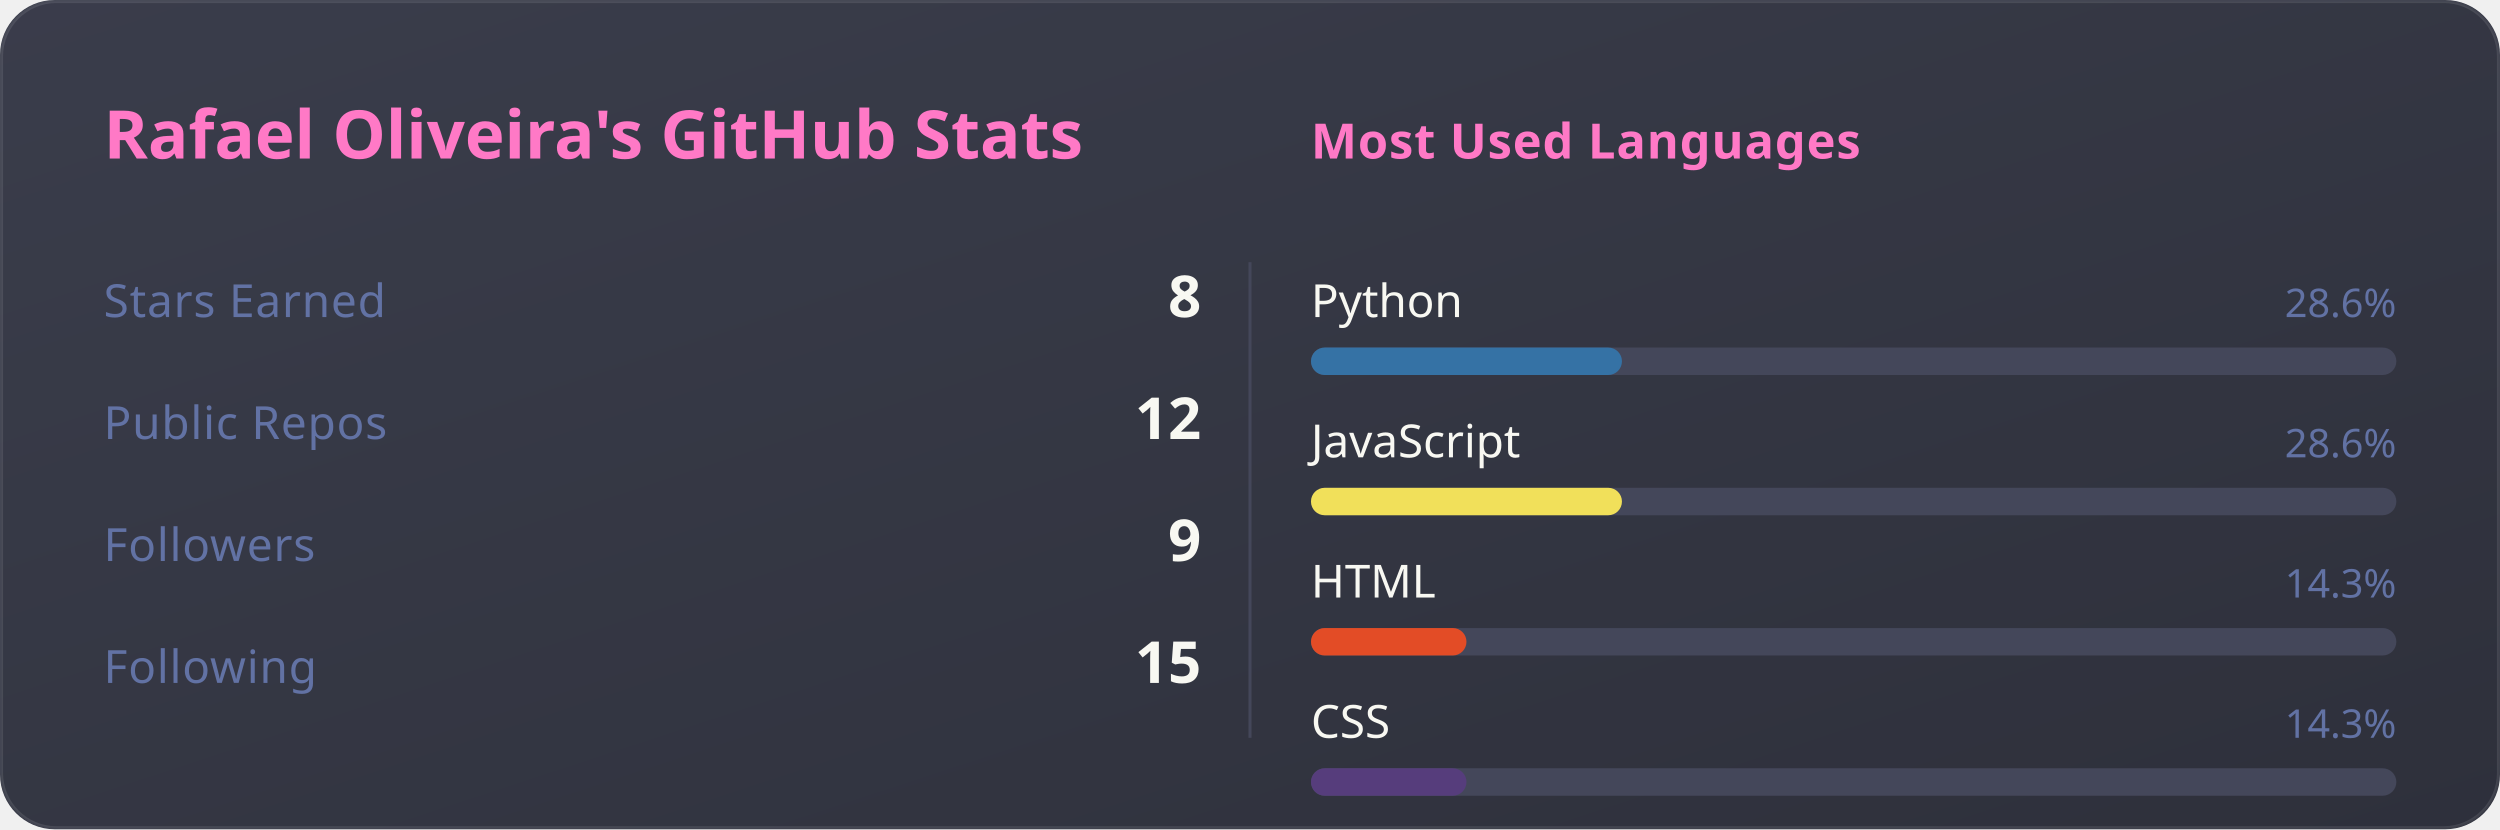
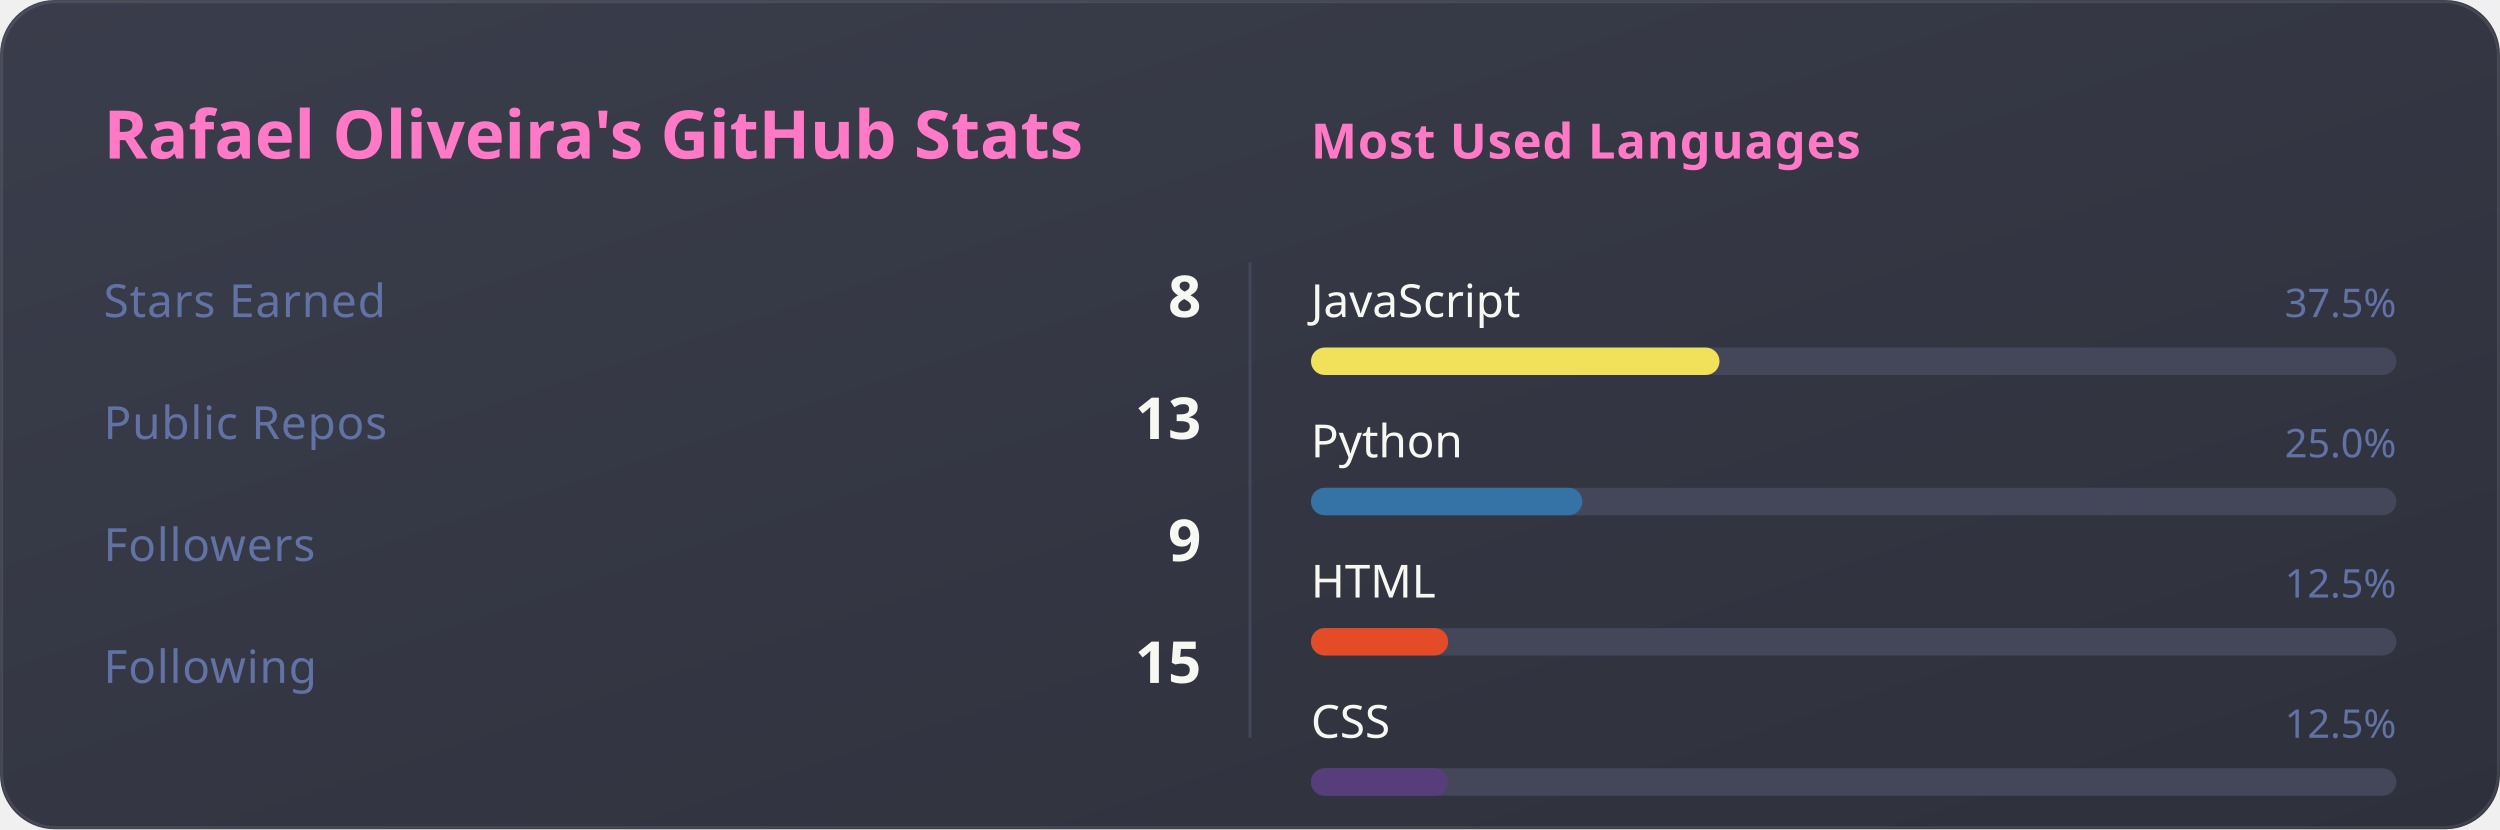
<svg xmlns="http://www.w3.org/2000/svg" width="820" height="272" viewBox="0 0 820 272" fill="none" role="img">
  <style>
    .bar-fill { transform-origin: left center; animation: gg-grow 0.9s ease-out; }
-     @keyframes gg-grow { from { transform: scaleX(0); } to { transform: scaleX(1); } }
+     .vbar { transform-origin: center bottom; animation: gg-rise 0.9s ease-out; }
+     .gg-seg { animation: gg-fade 0.8s ease-out; }
+     .gg-ring { animation: gg-fade 1s ease-out; }
+     @keyframes gg-grow { from { transform: scaleX(0); } }
+     @keyframes gg-rise { from { transform: scaleY(0); } }
+     @keyframes gg-fade { from { opacity: 0.15; } }
  </style>
  <defs>
    <linearGradient id="gg-bg" x1="0" y1="0" x2="1" y2="1">
      <stop offset="0%" stop-color="#343746" />
      <stop offset="100%" stop-color="#282a36" />
    </linearGradient>
  </defs>
  <rect width="820" height="272" rx="18" fill="url(#gg-bg)" />
  <rect x="0.5" y="0.5" width="819" height="271" rx="18" fill="#ffffff" fill-opacity="0.03" stroke="#ffffff" stroke-opacity="0.10" stroke-width="1" />
  <text x="34" y="52" fill="#ff79c6" font-family="'Segoe UI', Ubuntu, 'Helvetica Neue', Sans-Serif" font-size="22" font-weight="700">Rafael Oliveira's GitHub Stats</text>
  <g class="row" style="animation-delay:0.15s">
    <text x="34" y="104" fill="#6272a4" font-family="'Segoe UI', Ubuntu, 'Helvetica Neue', Sans-Serif" font-size="15" letter-spacing="0.3">Stars Earned</text>
    <text x="394" y="104" text-anchor="end" fill="#f8f8f2" font-family="'Segoe UI', Ubuntu, 'Helvetica Neue', Sans-Serif" font-size="19" font-weight="700">8</text>
  </g>
  <g class="row" style="animation-delay:0.27s">
    <text x="34" y="144" fill="#6272a4" font-family="'Segoe UI', Ubuntu, 'Helvetica Neue', Sans-Serif" font-size="15" letter-spacing="0.3">Public Repos</text>
-     <text x="394" y="144" text-anchor="end" fill="#f8f8f2" font-family="'Segoe UI', Ubuntu, 'Helvetica Neue', Sans-Serif" font-size="19" font-weight="700">12</text>
+     <text x="394" y="144" text-anchor="end" fill="#f8f8f2" font-family="'Segoe UI', Ubuntu, 'Helvetica Neue', Sans-Serif" font-size="19" font-weight="700">13</text>
  </g>
  <g class="row" style="animation-delay:0.39s">
    <text x="34" y="184" fill="#6272a4" font-family="'Segoe UI', Ubuntu, 'Helvetica Neue', Sans-Serif" font-size="15" letter-spacing="0.3">Followers</text>
    <text x="394" y="184" text-anchor="end" fill="#f8f8f2" font-family="'Segoe UI', Ubuntu, 'Helvetica Neue', Sans-Serif" font-size="19" font-weight="700">9</text>
  </g>
  <g class="row" style="animation-delay:0.51s">
    <text x="34" y="224" fill="#6272a4" font-family="'Segoe UI', Ubuntu, 'Helvetica Neue', Sans-Serif" font-size="15" letter-spacing="0.3">Following</text>
    <text x="394" y="224" text-anchor="end" fill="#f8f8f2" font-family="'Segoe UI', Ubuntu, 'Helvetica Neue', Sans-Serif" font-size="19" font-weight="700">15</text>
  </g>
  <line x1="410" y1="86" x2="410" y2="242" stroke="#44475a" stroke-width="1" />
  <text x="430" y="52" fill="#ff79c6" font-family="'Segoe UI', Ubuntu, 'Helvetica Neue', Sans-Serif" font-size="16" font-weight="600" letter-spacing="0.3">Most Used Languages</text>
  <g class="row" style="animation-delay:0.2s">
-     <text x="430" y="104" fill="#f8f8f2" font-family="'Segoe UI', Ubuntu, 'Helvetica Neue', Sans-Serif" font-size="15">Python</text>
-     <text x="786" y="104" text-anchor="end" fill="#6272a4" font-family="'Segoe UI', Ubuntu, 'Helvetica Neue', Sans-Serif" font-size="13">28.6%</text>
+     <text x="430" y="104" fill="#f8f8f2" font-family="'Segoe UI', Ubuntu, 'Helvetica Neue', Sans-Serif" font-size="15">JavaScript</text>
+     <text x="786" y="104" text-anchor="end" fill="#6272a4" font-family="'Segoe UI', Ubuntu, 'Helvetica Neue', Sans-Serif" font-size="13">37.5%</text>
    <rect x="430" y="114" width="356" height="9" rx="4.5" fill="#44475a" />
-     <rect class="bar-fill" x="430" y="114" width="102" height="9" rx="4.5" fill="#3572A5" />
+     <rect class="bar-fill" x="430" y="114" width="134" height="9" rx="4.5" fill="#f1e05a" />
  </g>
  <g class="row" style="animation-delay:0.3s">
-     <text x="430" y="150" fill="#f8f8f2" font-family="'Segoe UI', Ubuntu, 'Helvetica Neue', Sans-Serif" font-size="15">JavaScript</text>
-     <text x="786" y="150" text-anchor="end" fill="#6272a4" font-family="'Segoe UI', Ubuntu, 'Helvetica Neue', Sans-Serif" font-size="13">28.6%</text>
+     <text x="430" y="150" fill="#f8f8f2" font-family="'Segoe UI', Ubuntu, 'Helvetica Neue', Sans-Serif" font-size="15">Python</text>
+     <text x="786" y="150" text-anchor="end" fill="#6272a4" font-family="'Segoe UI', Ubuntu, 'Helvetica Neue', Sans-Serif" font-size="13">25.0%</text>
    <rect x="430" y="160" width="356" height="9" rx="4.5" fill="#44475a" />
-     <rect class="bar-fill" x="430" y="160" width="102" height="9" rx="4.5" fill="#f1e05a" />
+     <rect class="bar-fill" x="430" y="160" width="89" height="9" rx="4.5" fill="#3572A5" />
  </g>
  <g class="row" style="animation-delay:0.4s">
    <text x="430" y="196" fill="#f8f8f2" font-family="'Segoe UI', Ubuntu, 'Helvetica Neue', Sans-Serif" font-size="15">HTML</text>
-     <text x="786" y="196" text-anchor="end" fill="#6272a4" font-family="'Segoe UI', Ubuntu, 'Helvetica Neue', Sans-Serif" font-size="13">14.3%</text>
+     <text x="786" y="196" text-anchor="end" fill="#6272a4" font-family="'Segoe UI', Ubuntu, 'Helvetica Neue', Sans-Serif" font-size="13">12.5%</text>
    <rect x="430" y="206" width="356" height="9" rx="4.5" fill="#44475a" />
-     <rect class="bar-fill" x="430" y="206" width="51" height="9" rx="4.5" fill="#e34c26" />
+     <rect class="bar-fill" x="430" y="206" width="45" height="9" rx="4.5" fill="#e34c26" />
  </g>
  <g class="row" style="animation-delay:0.5s">
    <text x="430" y="242" fill="#f8f8f2" font-family="'Segoe UI', Ubuntu, 'Helvetica Neue', Sans-Serif" font-size="15">CSS</text>
-     <text x="786" y="242" text-anchor="end" fill="#6272a4" font-family="'Segoe UI', Ubuntu, 'Helvetica Neue', Sans-Serif" font-size="13">14.3%</text>
+     <text x="786" y="242" text-anchor="end" fill="#6272a4" font-family="'Segoe UI', Ubuntu, 'Helvetica Neue', Sans-Serif" font-size="13">12.5%</text>
    <rect x="430" y="252" width="356" height="9" rx="4.5" fill="#44475a" />
-     <rect class="bar-fill" x="430" y="252" width="51" height="9" rx="4.5" fill="#563d7c" />
+     <rect class="bar-fill" x="430" y="252" width="45" height="9" rx="4.5" fill="#563d7c" />
  </g>
</svg>
